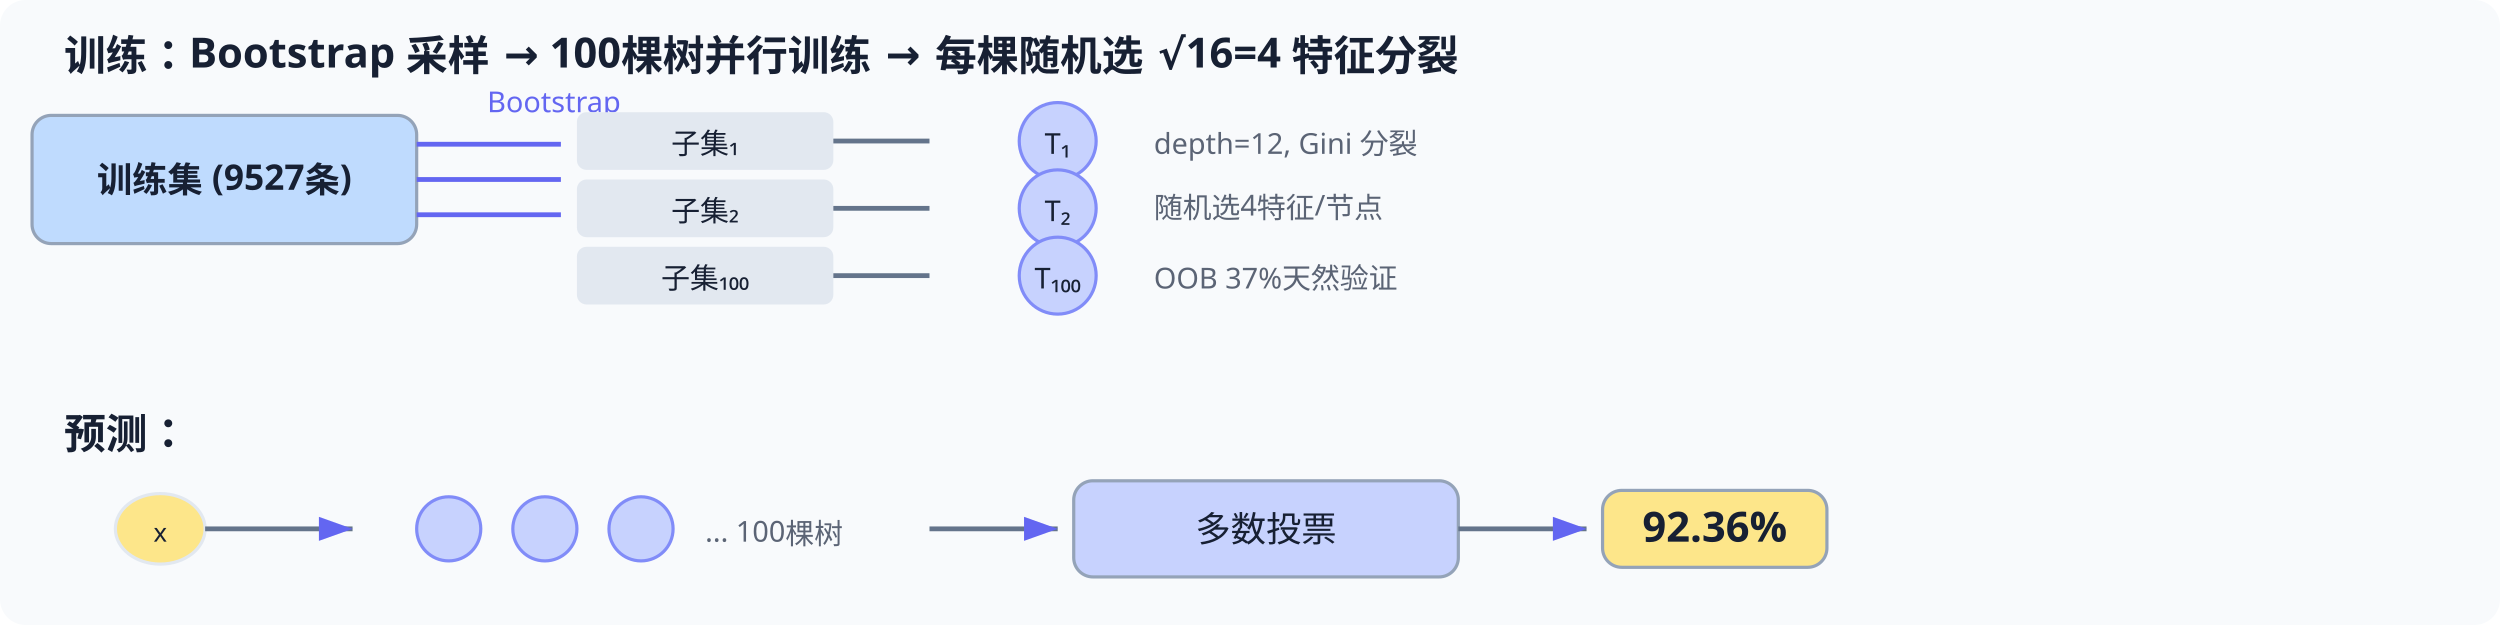
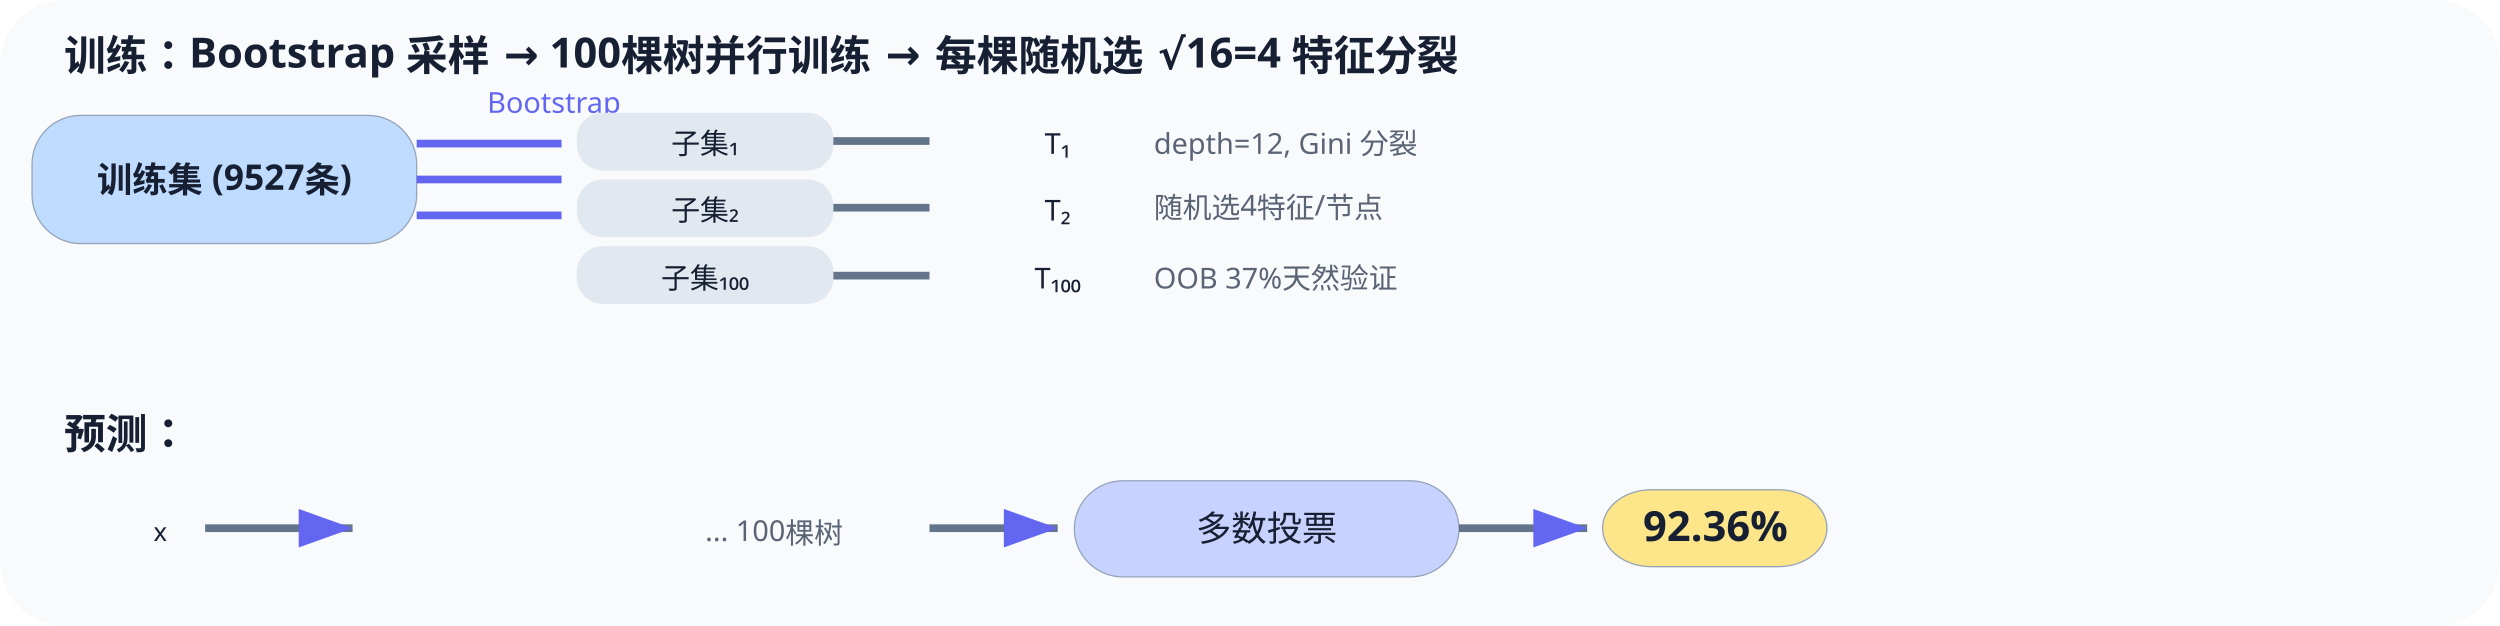
- <svg xmlns="http://www.w3.org/2000/svg" viewBox="0 0 780 195" font-family="system-ui,sans-serif">
+ <svg xmlns="http://www.w3.org/2000/svg" viewBox="0 0 1950 488" font-family="system-ui,sans-serif">
  <defs>
    <marker id="a" markerWidth="7" markerHeight="5" refX="7" refY="2.5" orient="auto">
      <path d="M0,0 L7,2.5 L0,5 Z" fill="#6366f1" />
    </marker>
  </defs>
-   <rect width="780" height="195" fill="#f8fafc" rx="8" />
-   <text x="20" y="22" font-size="13" font-weight="600" fill="#172033">训练：Bootstrap 采样 → 100棵树并行训练 → 每棵随机选 √16=4 特征分裂</text>
-   <rect x="10" y="36" width="120" height="40" rx="6" fill="#bfdbfe" stroke="#94a3b8" />
-   <text x="70" y="60" text-anchor="middle" font-size="11" font-weight="600" fill="#172033">训练集 (9527条)</text>
-   <line x1="130" y1="45" x2="175" y2="45" stroke="#6366f1" stroke-width="1.5" />
-   <line x1="130" y1="56" x2="175" y2="56" stroke="#6366f1" stroke-width="1.5" />
-   <line x1="130" y1="67" x2="175" y2="67" stroke="#6366f1" stroke-width="1.5" />
-   <text x="152" y="35" font-size="9" fill="#6366f1">Bootstrap</text>
-   <rect x="180" y="35" width="80" height="18" rx="3" fill="#e2e8f0" />
-   <text x="220" y="48" text-anchor="middle" font-size="9" fill="#172033">子集₁</text>
-   <line x1="260" y1="44" x2="290" y2="44" stroke="#64748b" stroke-width="1.5" />
-   <rect x="180" y="56" width="80" height="18" rx="3" fill="#e2e8f0" />
-   <text x="220" y="69" text-anchor="middle" font-size="9" fill="#172033">子集₂</text>
-   <line x1="260" y1="65" x2="290" y2="65" stroke="#64748b" stroke-width="1.5" />
-   <rect x="180" y="77" width="80" height="18" rx="3" fill="#e2e8f0" />
-   <text x="220" y="90" text-anchor="middle" font-size="9" fill="#172033">子集₁₀₀</text>
-   <line x1="260" y1="86" x2="290" y2="86" stroke="#64748b" stroke-width="1.5" />
-   <circle cx="330" cy="44" r="12" fill="#c7d2fe" stroke="#818cf8" />
-   <text x="330" y="48" text-anchor="middle" font-size="9" fill="#172033">T₁</text>
-   <circle cx="330" cy="65" r="12" fill="#c7d2fe" stroke="#818cf8" />
-   <text x="330" y="69" text-anchor="middle" font-size="9" fill="#172033">T₂</text>
-   <circle cx="330" cy="86" r="12" fill="#c7d2fe" stroke="#818cf8" />
-   <text x="330" y="90" text-anchor="middle" font-size="9" fill="#172033">T₁₀₀</text>
-   <text x="360" y="48" font-size="9" fill="#5b6475">depth=12, Gini 分裂</text>
-   <text x="360" y="68" font-size="9" fill="#5b6475">随机选4特征/节点</text>
-   <text x="360" y="90" font-size="9" fill="#5b6475">OOB 37%天然验证</text>
-   <text x="20" y="140" font-size="13" font-weight="600" fill="#172033">预测：</text>
-   <ellipse cx="50" cy="165" rx="14" ry="11" fill="#fde68a" stroke="#e2e8f0" />
-   <text x="50" y="169" text-anchor="middle" font-size="8" fill="#172033">x</text>
-   <line x1="64" y1="165" x2="110" y2="165" stroke="#64748b" stroke-width="1.5" marker-end="url(#a)" />
-   <circle cx="140" cy="165" r="10" fill="#c7d2fe" stroke="#818cf8" />
-   <circle cx="170" cy="165" r="10" fill="#c7d2fe" stroke="#818cf8" />
-   <circle cx="200" cy="165" r="10" fill="#c7d2fe" stroke="#818cf8" />
-   <text x="220" y="169" font-size="9" fill="#5b6475">... 100棵树</text>
-   <line x1="290" y1="165" x2="330" y2="165" stroke="#64748b" stroke-width="1.5" marker-end="url(#a)" />
-   <rect x="335" y="150" width="120" height="30" rx="6" fill="#c7d2fe" stroke="#94a3b8" />
-   <text x="395" y="169" text-anchor="middle" font-size="11" fill="#172033">多数投票</text>
-   <line x1="455" y1="165" x2="495" y2="165" stroke="#64748b" stroke-width="1.5" marker-end="url(#a)" />
-   <rect x="500" y="153" width="70" height="24" rx="6" fill="#fde68a" stroke="#94a3b8" />
-   <text x="535" y="169" text-anchor="middle" font-size="13" font-weight="700" fill="#172033">92.36%</text>
+   <rect width="1950" height="488" fill="#f8fafc" rx="50" />
+   <text x="50" y="55" font-size="32.5" font-weight="600" fill="#172033">训练：Bootstrap 采样 → 100棵树并行训练 → 每棵随机选 √16=4 特征分裂</text>
+   <rect x="25" y="90" width="300" height="100" rx="38" fill="#bfdbfe" stroke="#94a3b8" />
+   <text x="175" y="150" text-anchor="middle" font-size="27.5" font-weight="600" fill="#172033">训练集 (9527条)</text>
+   <line x1="325" y1="112" x2="438" y2="112" stroke="#6366f1" stroke-width="6" />
+   <line x1="325" y1="140" x2="438" y2="140" stroke="#6366f1" stroke-width="6" />
+   <line x1="325" y1="168" x2="438" y2="168" stroke="#6366f1" stroke-width="6" />
+   <text x="380" y="88" font-size="22.5" fill="#6366f1">Bootstrap</text>
+   <rect x="450" y="88" width="200" height="45" rx="20" fill="#e2e8f0" />
+   <text x="550" y="120" text-anchor="middle" font-size="22.5" fill="#172033">子集₁</text>
+   <line x1="650" y1="110" x2="725" y2="110" stroke="#64748b" stroke-width="6" />
+   <rect x="450" y="140" width="200" height="45" rx="20" fill="#e2e8f0" />
+   <text x="550" y="172" text-anchor="middle" font-size="22.5" fill="#172033">子集₂</text>
+   <line x1="650" y1="162" x2="725" y2="162" stroke="#64748b" stroke-width="6" />
+   <rect x="450" y="192" width="200" height="45" rx="20" fill="#e2e8f0" />
+   <text x="550" y="225" text-anchor="middle" font-size="22.5" fill="#172033">子集₁₀₀</text>
+   <line x1="650" y1="215" x2="725" y2="215" stroke="#64748b" stroke-width="6" />
+   <circle cx="2062" cy="275" r="30" fill="#c7d2fe" stroke="#818cf8" />
+   <text x="825" y="120" text-anchor="middle" font-size="22.5" fill="#172033">T₁</text>
+   <circle cx="2062" cy="405" r="30" fill="#c7d2fe" stroke="#818cf8" />
+   <text x="825" y="172" text-anchor="middle" font-size="22.5" fill="#172033">T₂</text>
+   <circle cx="2062" cy="538" r="30" fill="#c7d2fe" stroke="#818cf8" />
+   <text x="825" y="225" text-anchor="middle" font-size="22.5" fill="#172033">T₁₀₀</text>
+   <text x="900" y="120" font-size="22.5" fill="#5b6475">depth=12, Gini 分裂</text>
+   <text x="900" y="170" font-size="22.5" fill="#5b6475">随机选4特征/节点</text>
+   <text x="900" y="225" font-size="22.5" fill="#5b6475">OOB 37%天然验证</text>
+   <text x="50" y="350" font-size="32.5" font-weight="600" fill="#172033">预测：</text>
+   <ellipse cx="312" cy="1030" rx="88" ry="70" fill="#fde68a" stroke="#e2e8f0" />
+   <text x="125" y="422" text-anchor="middle" font-size="20.0" fill="#172033">x</text>
+   <line x1="160" y1="412" x2="275" y2="412" stroke="#64748b" stroke-width="6" marker-end="url(#a)" />
+   <circle cx="875" cy="1030" r="25" fill="#c7d2fe" stroke="#818cf8" />
+   <circle cx="1062" cy="1030" r="25" fill="#c7d2fe" stroke="#818cf8" />
+   <circle cx="1250" cy="1030" r="25" fill="#c7d2fe" stroke="#818cf8" />
+   <text x="550" y="422" font-size="22.5" fill="#5b6475">... 100棵树</text>
+   <line x1="725" y1="412" x2="825" y2="412" stroke="#64748b" stroke-width="6" marker-end="url(#a)" />
+   <rect x="838" y="375" width="300" height="75" rx="38" fill="#c7d2fe" stroke="#94a3b8" />
+   <text x="988" y="422" text-anchor="middle" font-size="27.5" fill="#172033">多数投票</text>
+   <line x1="1138" y1="412" x2="1238" y2="412" stroke="#64748b" stroke-width="6" marker-end="url(#a)" />
+   <rect x="1250" y="382" width="175" height="60" rx="38" fill="#fde68a" stroke="#94a3b8" />
+   <text x="1338" y="422" text-anchor="middle" font-size="32.5" font-weight="700" fill="#172033">92.36%</text>
</svg>
